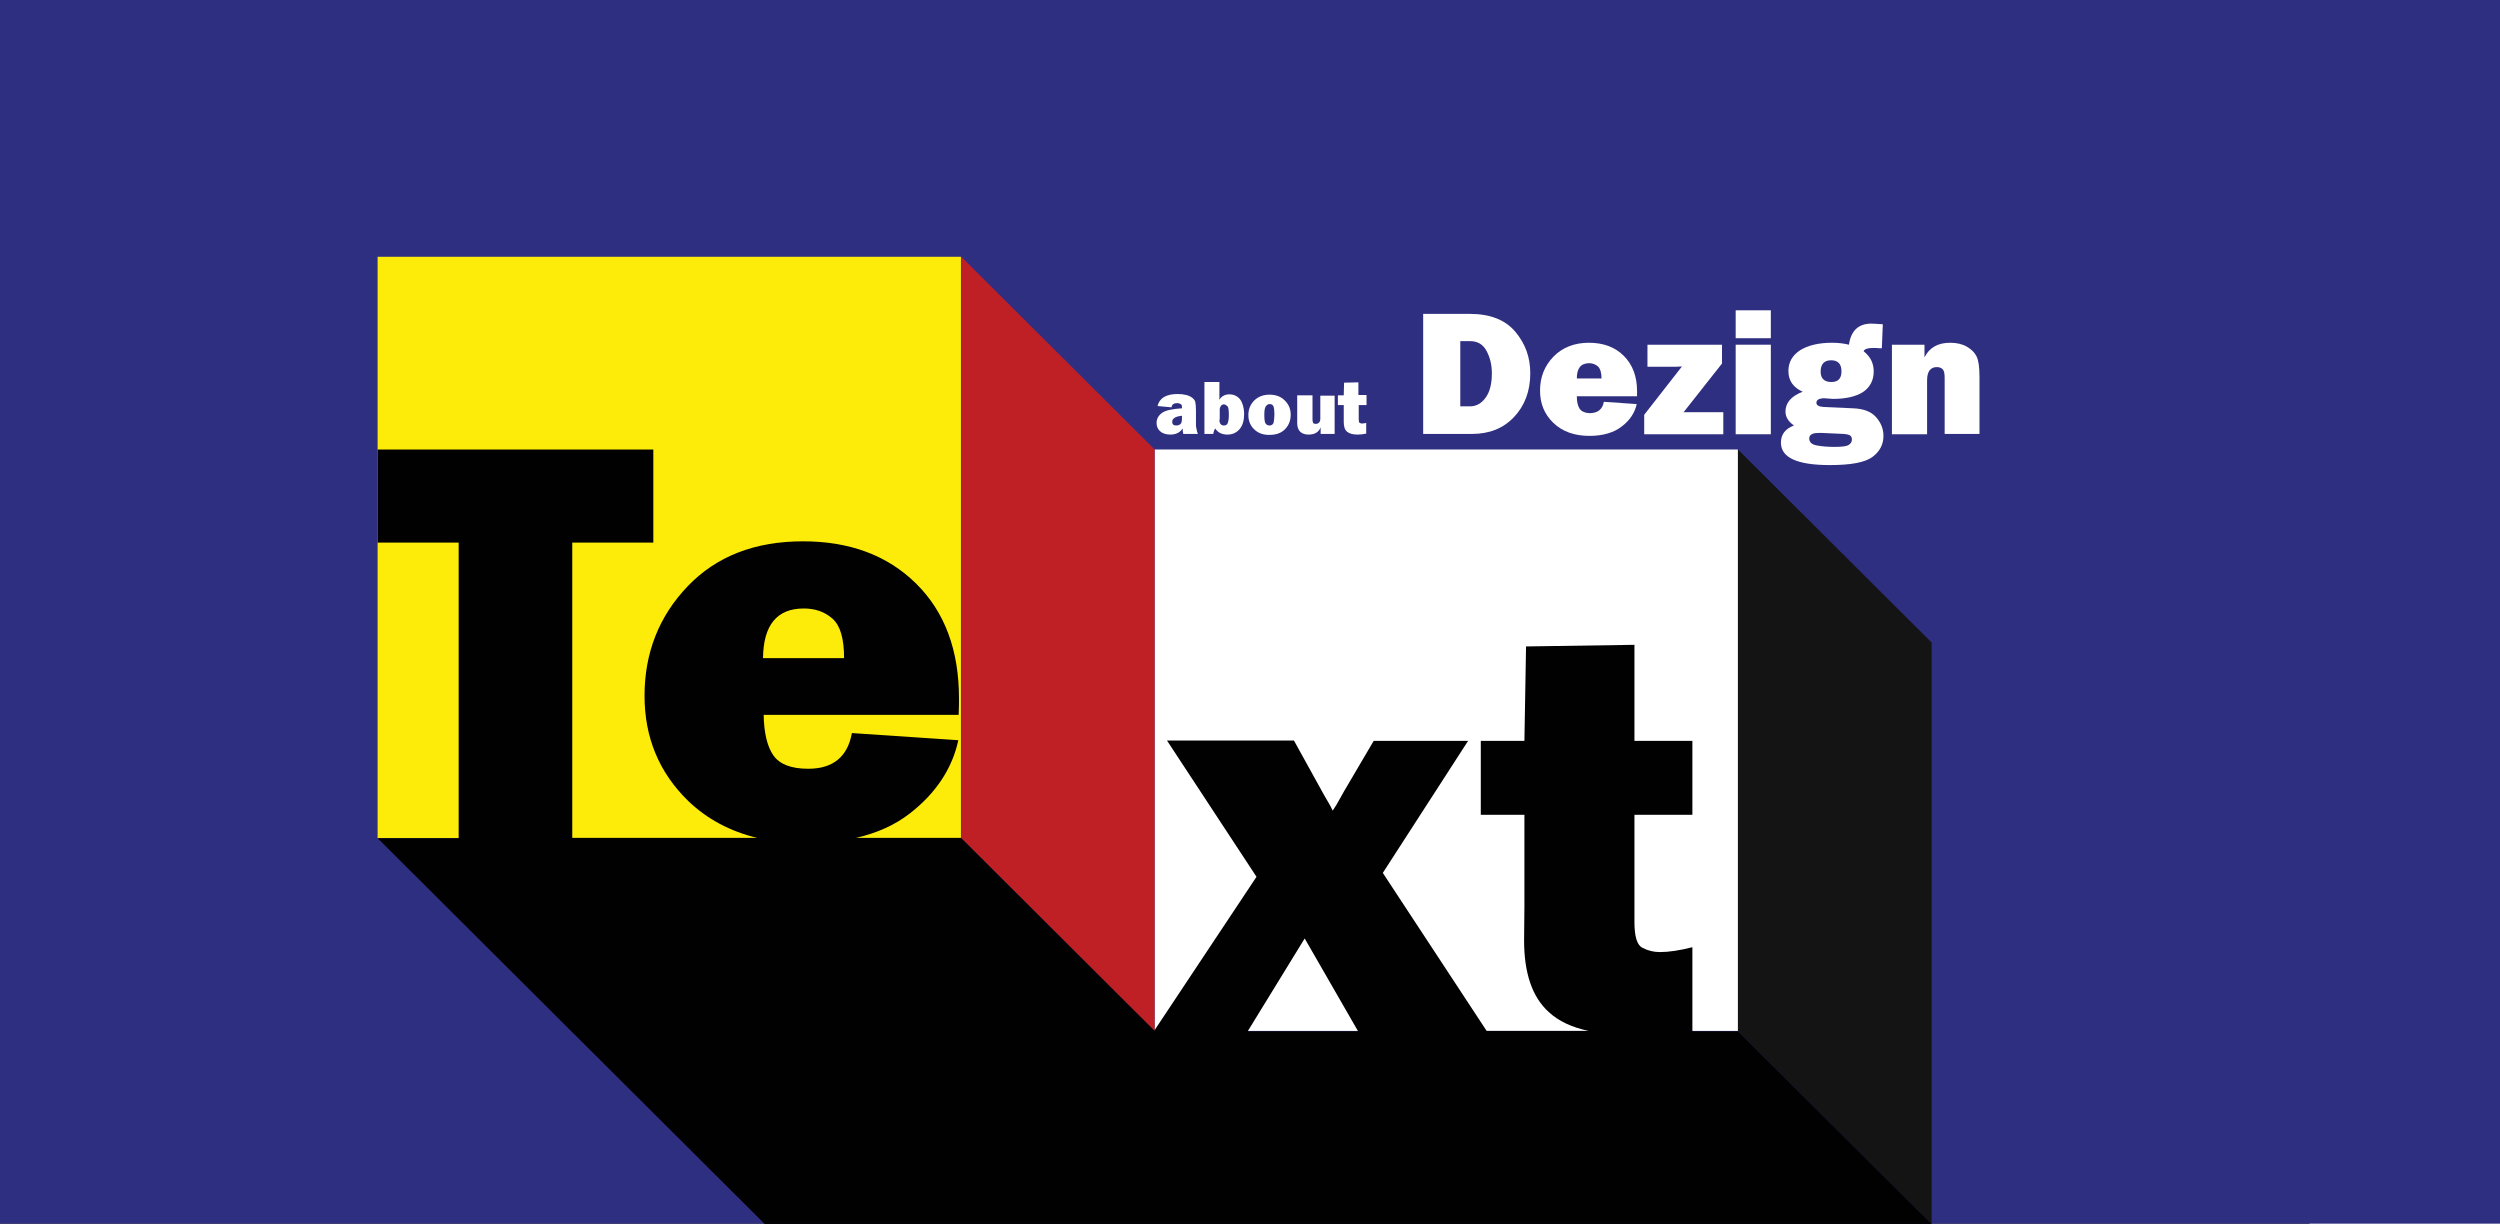
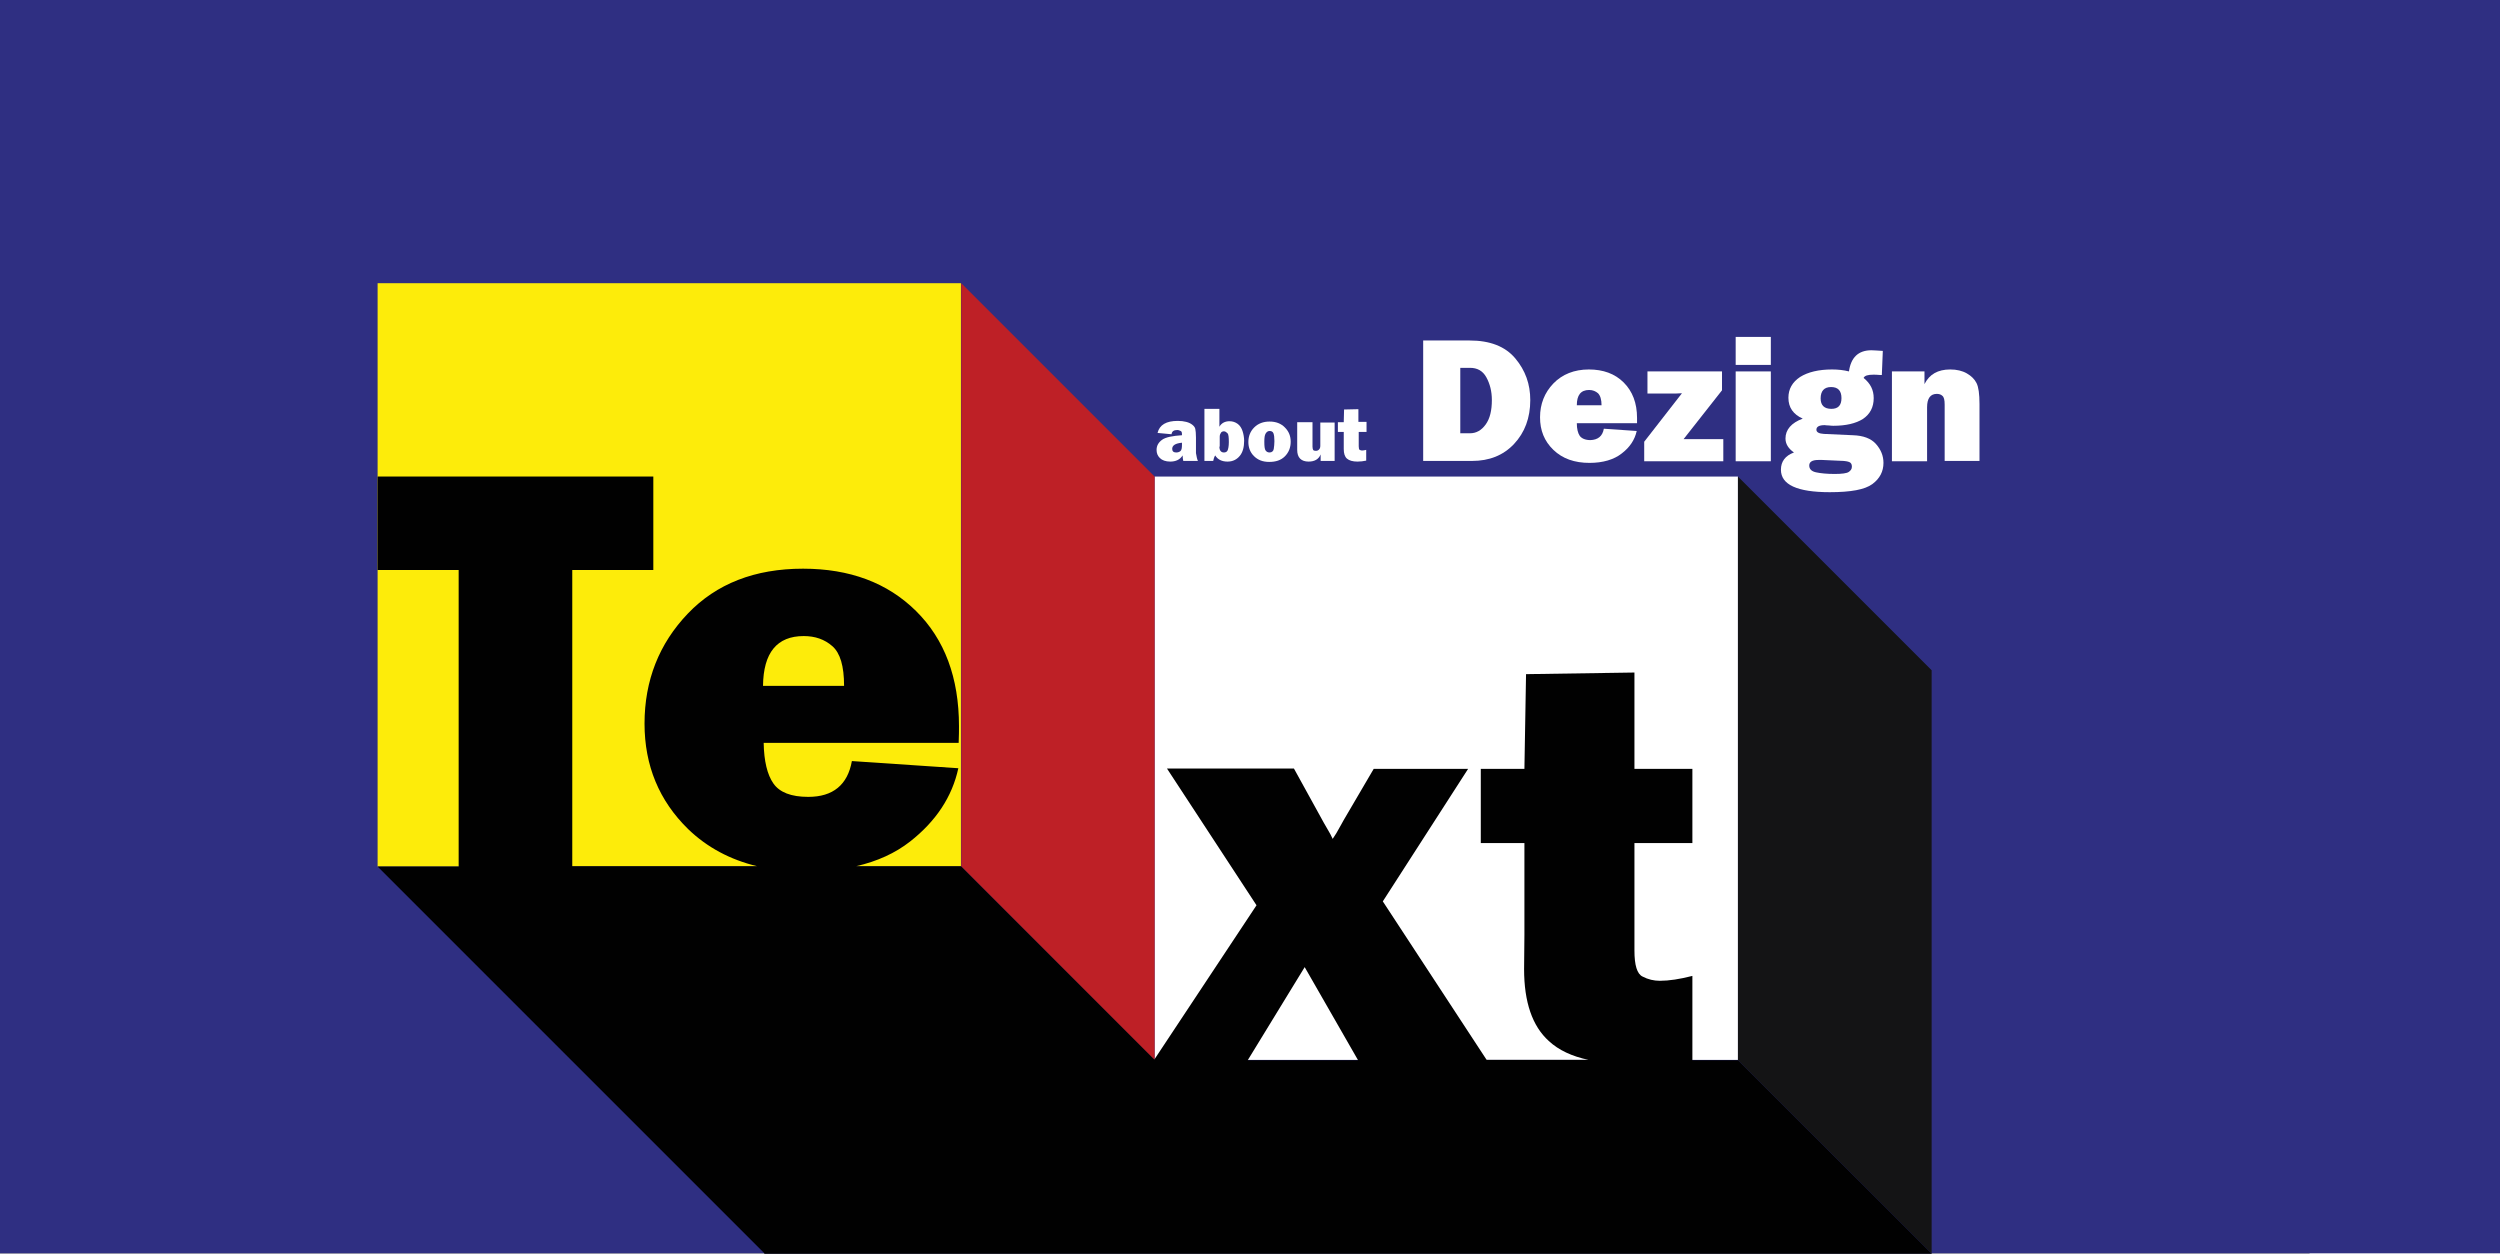
- <svg xmlns="http://www.w3.org/2000/svg" version="1.1" id="Слой_1" x="0px" y="0px" viewBox="0 0 768 376" enable-background="new 0 0 768 768" xml:space="preserve" width="768" height="376">
+ <svg xmlns="http://www.w3.org/2000/svg" version="1.1" id="Слой_1" x="0px" y="0px" viewBox="0 0 768 385.1" enable-background="new 0 0 768 768" xml:space="preserve" width="768" height="385.1">
  <defs id="defs4101" />
-   <text font-size="180" id="text4036" style="font-size:179.703px;font-family:FranklinGothic-Heavy;fill:#ffffff;stroke-width:0.998" x="174.673" y="247.849" transform="scale(1.001652,0.9983503)">Text</text>
-   <g id="g4042" transform="matrix(1,0,0,0.9967034,-30,-184.1473)">
+   <text font-size="180" id="text4036" style="font-size:180px;font-family:FranklinGothic-Heavy;fill:#ffffff" x="174.962" y="256.114">Text</text>
+   <g id="g4042" transform="translate(-30,-176.9)">
    <g id="g4040">
      <rect x="30" y="206" width="709.5" height="355.9" id="rect4038" style="fill:#010101" />
    </g>
  </g>
-   <rect x="354.7" y="138.087" width="179.2" height="178.609" id="rect4044" style="fill:#ffffff;stroke-width:0.998" />
-   <polygon points="623.4,382.8 563.9,323.3 563.9,502.6 623.4,502.6 " id="polygon4046" style="fill:#2f2f82" transform="matrix(1,0,0,0.9967034,-30,-184.1473)" />
-   <rect x="116" y="78.883" width="179.2" height="178.609" id="rect4048" style="fill:#fdec0a;stroke-width:0.998" />
-   <polygon points="623.4,382.8 563.9,323.3 563.9,502.6 623.4,562 " id="polygon4050" style="fill:#2f2f82" transform="matrix(1,0,0,0.9967034,-30,-184.1473)" />
-   <polygon points="384.7,323.3 325.3,263.9 325.3,443.1 384.7,502.6 " id="polygon4052" style="fill:#be2026" transform="matrix(1,0,0,0.9967034,-30,-184.1473)" />
-   <path d="m 533.9,316.796 c 0,0 -16,0 -14,0 v -25.815 c -3.9,0.997 -7.2,1.495 -10,1.495 -1.8,0 -3.6,-0.399 -5.3,-1.296 -1.7,-0.797 -2.5,-3.488 -2.5,-7.974 V 250.316 h 17.8 v -22.725 h -17.8 v -29.502 l -33.3,0.498 -0.5,29.004 h -13.4 v 22.725 h 13.4 v 28.107 l -0.1,10.465 c 0,10.067 2.5,17.442 7.6,22.027 3,2.791 7.1,4.684 12.2,5.781 h -31.7 0.4 L 424.8,268.157 451,227.591 h -29 l -9.2,15.648 c -0.5,0.897 -0.9,1.595 -1,1.794 -0.9,1.694 -1.7,2.99 -2.4,3.987 -0.5,-1.096 -0.9,-1.794 -1.2,-2.292 -0.6,-0.997 -1.1,-1.894 -1.5,-2.591 l -9.2,-16.645 h -39 l 27.5,41.862 -31.4,47.244 h 0.1 -0.1 L 295.2,257.392 H 263 c 6.5,-1.495 12,-3.987 16.6,-7.575 7.9,-6.18 12.9,-13.655 14.8,-22.426 l -32.7,-2.193 c -1.3,7.276 -5.8,10.964 -13.4,10.964 -5.3,0 -8.8,-1.395 -10.7,-4.086 -1.9,-2.691 -2.9,-6.877 -3,-12.459 h 59.9 c 0.1,-2.193 0.1,-3.887 0.1,-5.083 0,-14.851 -4.4,-26.612 -13.2,-35.283 -8.8,-8.671 -20.4,-12.957 -34.7,-12.957 -14.8,0 -26.6,4.585 -35.4,13.755 -8.8,9.17 -13.3,20.432 -13.3,33.689 0,12.857 4.5,23.622 13.4,32.293 5.8,5.582 12.9,9.369 21.2,11.362 h -56.8 v -90.7 h 24.9 v -28.605 h -92 v 28.605 H 141 v 90.8 h -25 l 118.9,118.508 h 358.5 z m -287,-129.87 c 3.5,0 6.4,0.997 8.8,3.09 2.4,2.093 3.6,6.08 3.6,12.16 h -24.9 c 0.1,-10.166 4.3,-15.25 12.5,-15.25 z m 136.4,129.87 17.5,-28.506 16.4,28.506 z" id="path4054" style="fill:#010101;stroke-width:0.998" />
-   <g id="g4060" transform="matrix(1.082452,0,0,1.06618,-32.47357,-223.1871)">
-     <g id="g4058" transform="matrix(1,0,0,0.9906363,0,5.262322)">
+   <rect x="354.7" y="146.4" width="179.2" height="179.2" id="rect4044" style="fill:#ffffff" />
+   <polygon points="623.4,382.8 563.9,323.3 563.9,502.6 623.4,502.6 " id="polygon4046" style="fill:#2f2f82" transform="translate(-30,-176.9)" />
+   <rect x="116" y="87" width="179.2" height="179.2" id="rect4048" style="fill:#fdec0a" />
+   <polygon points="623.4,382.8 563.9,323.3 563.9,502.6 623.4,562 " id="polygon4050" style="fill:#2f2f82" transform="translate(-30,-176.9)" />
+   <polygon points="384.7,323.3 325.3,263.9 325.3,443.1 384.7,502.6 " id="polygon4052" style="fill:#be2026" transform="translate(-30,-176.9)" />
+   <path d="m 533.9,325.7 c 0,0 -16,0 -14,0 v -25.9 c -3.9,1 -7.2,1.5 -10,1.5 -1.8,0 -3.6,-0.4 -5.3,-1.3 -1.7,-0.8 -2.5,-3.5 -2.5,-8 v -33 h 17.8 v -22.8 h -17.8 v -29.6 l -33.3,0.5 -0.5,29.1 H 454.9 V 259 h 13.4 v 28.2 l -0.1,10.5 c 0,10.1 2.5,17.5 7.6,22.1 3,2.8 7.1,4.7 12.2,5.8 h -31.7 0.4 L 424.8,276.9 451,236.2 h -29 l -9.2,15.7 c -0.5,0.9 -0.9,1.6 -1,1.8 -0.9,1.7 -1.7,3 -2.4,4 -0.5,-1.1 -0.9,-1.8 -1.2,-2.3 -0.6,-1 -1.1,-1.9 -1.5,-2.6 l -9.2,-16.7 h -39 l 27.5,42 -31.4,47.4 h 0.1 -0.1 L 295.2,266.1 H 263 c 6.5,-1.5 12,-4 16.6,-7.6 7.9,-6.2 12.9,-13.7 14.8,-22.5 l -32.7,-2.2 c -1.3,7.3 -5.8,11 -13.4,11 -5.3,0 -8.8,-1.4 -10.7,-4.1 -1.9,-2.7 -2.9,-6.9 -3,-12.5 h 59.9 c 0.1,-2.2 0.1,-3.9 0.1,-5.1 0,-14.9 -4.4,-26.7 -13.2,-35.4 -8.8,-8.7 -20.4,-13 -34.7,-13 -14.8,0 -26.6,4.6 -35.4,13.8 -8.8,9.2 -13.3,20.5 -13.3,33.8 0,12.9 4.5,23.7 13.4,32.4 5.8,5.6 12.9,9.4 21.2,11.4 h -56.8 v -91 h 24.9 v -28.7 h -92 v 28.7 H 141 v 91.1 h -25 l 118.9,118.9 h 358.5 z m -287,-130.3 c 3.5,0 6.4,1 8.8,3.1 2.4,2.1 3.6,6.1 3.6,12.2 h -24.9 c 0.1,-10.2 4.3,-15.3 12.5,-15.3 z m 136.4,130.3 17.5,-28.6 16.4,28.6 z" id="path4054" style="fill:#010101" />
+   <g id="g4060" transform="matrix(1.082452,0,0,1.081765,-32.47357,-222.8435)">
+     <g id="g4058">
      <rect x="30" y="206" width="709.5" height="355.9" id="rect4056" style="fill:#2f2f82" />
    </g>
  </g>
-   <rect x="354.7" y="138.087" width="179.2" height="178.609" id="rect4062" style="fill:#ffffff;stroke-width:0.998" />
-   <polygon points="623.4,382.8 563.9,323.3 563.9,502.6 623.4,502.6 " id="polygon4064" style="fill:#2f2f82" transform="matrix(1,0,0,0.9967034,-30,-184.1473)" />
-   <rect x="116" y="78.883" width="179.2" height="178.609" id="rect4066" style="fill:#fdec0a;stroke-width:0.998" />
-   <polygon points="623.4,382.8 563.9,323.3 563.9,502.6 623.4,562 " id="polygon4068" style="fill:#141415" transform="matrix(1,0,0,0.9967034,-30,-184.1473)" />
-   <polygon points="384.7,323.3 325.3,263.9 325.3,443.1 384.7,502.6 " id="polygon4070" style="fill:#be2026" transform="matrix(1,0,0,0.9967034,-30,-184.1473)" />
-   <path d="m 533.9,316.796 c 0,0 -16,0 -14,0 v -25.815 c -3.9,0.997 -7.2,1.495 -10,1.495 -1.8,0 -3.6,-0.399 -5.3,-1.296 -1.7,-0.797 -2.5,-3.488 -2.5,-7.974 V 250.316 h 17.8 v -22.725 h -17.8 v -29.502 l -33.3,0.498 -0.5,29.004 h -13.4 v 22.725 h 13.4 v 28.107 l -0.1,10.465 c 0,10.067 2.5,17.442 7.6,22.027 3,2.791 7.1,4.684 12.2,5.781 h -31.7 0.4 L 424.8,268.157 451,227.591 h -29 l -9.2,15.648 c -0.5,0.897 -0.9,1.595 -1,1.794 -0.9,1.694 -1.7,2.99 -2.4,3.987 -0.5,-1.096 -0.9,-1.794 -1.2,-2.292 -0.6,-0.997 -1.1,-1.894 -1.5,-2.591 l -9.2,-16.645 h -39 l 27.5,41.862 -31.4,47.244 h 0.1 -0.1 L 295.2,257.392 H 263 c 6.5,-1.495 12,-3.987 16.6,-7.575 7.9,-6.18 12.9,-13.655 14.8,-22.426 l -32.7,-2.193 c -1.3,7.276 -5.8,10.964 -13.4,10.964 -5.3,0 -8.8,-1.395 -10.7,-4.086 -1.9,-2.691 -2.9,-6.877 -3,-12.459 h 59.9 c 0.1,-2.193 0.1,-3.887 0.1,-5.083 0,-14.851 -4.4,-26.612 -13.2,-35.283 -8.8,-8.671 -20.4,-12.957 -34.7,-12.957 -14.8,0 -26.6,4.585 -35.4,13.755 -8.8,9.17 -13.3,20.432 -13.3,33.689 0,12.857 4.5,23.622 13.4,32.293 5.8,5.582 12.9,9.369 21.2,11.362 h -56.8 v -90.7 h 24.9 V 138.087 H 116 v 28.605 h 24.9 v 90.8 H 116 l 118.9,118.508 h 358.5 z m -287,-129.87 c 3.5,0 6.4,0.997 8.8,3.09 2.4,2.093 3.6,6.08 3.6,12.16 h -24.9 c 0.1,-10.166 4.3,-15.25 12.5,-15.25 z m 136.4,129.87 17.5,-28.506 16.4,28.506 z" id="path4072" style="fill:#010101;stroke-width:0.998" />
-   <g id="g4096" transform="matrix(1,0,0,0.9967034,-30,-184.1473)">
+   <rect x="354.7" y="146.4" width="179.2" height="179.2" id="rect4062" style="fill:#ffffff" />
+   <polygon points="623.4,382.8 563.9,323.3 563.9,502.6 623.4,502.6 " id="polygon4064" style="fill:#2f2f82" transform="translate(-30,-176.9)" />
+   <rect x="116" y="87" width="179.2" height="179.2" id="rect4066" style="fill:#fdec0a" />
+   <polygon points="623.4,382.8 563.9,323.3 563.9,502.6 623.4,562 " id="polygon4068" style="fill:#141415" transform="translate(-30,-176.9)" />
+   <polygon points="384.7,323.3 325.3,263.9 325.3,443.1 384.7,502.6 " id="polygon4070" style="fill:#be2026" transform="translate(-30,-176.9)" />
+   <path d="m 533.9,325.7 c 0,0 -16,0 -14,0 v -25.9 c -3.9,1 -7.2,1.5 -10,1.5 -1.8,0 -3.6,-0.4 -5.3,-1.3 -1.7,-0.8 -2.5,-3.5 -2.5,-8 v -33 h 17.8 v -22.8 h -17.8 v -29.6 l -33.3,0.5 -0.5,29.1 H 454.9 V 259 h 13.4 v 28.2 l -0.1,10.5 c 0,10.1 2.5,17.5 7.6,22.1 3,2.8 7.1,4.7 12.2,5.8 h -31.7 0.4 L 424.8,276.9 451,236.2 h -29 l -9.2,15.7 c -0.5,0.9 -0.9,1.6 -1,1.8 -0.9,1.7 -1.7,3 -2.4,4 -0.5,-1.1 -0.9,-1.8 -1.2,-2.3 -0.6,-1 -1.1,-1.9 -1.5,-2.6 l -9.2,-16.7 h -39 l 27.5,42 -31.4,47.4 h 0.1 -0.1 L 295.2,266.1 H 263 c 6.5,-1.5 12,-4 16.6,-7.6 7.9,-6.2 12.9,-13.7 14.8,-22.5 l -32.7,-2.2 c -1.3,7.3 -5.8,11 -13.4,11 -5.3,0 -8.8,-1.4 -10.7,-4.1 -1.9,-2.7 -2.9,-6.9 -3,-12.5 h 59.9 c 0.1,-2.2 0.1,-3.9 0.1,-5.1 0,-14.9 -4.4,-26.7 -13.2,-35.4 -8.8,-8.7 -20.4,-13 -34.7,-13 -14.8,0 -26.6,4.6 -35.4,13.8 -8.8,9.2 -13.3,20.5 -13.3,33.8 0,12.9 4.5,23.7 13.4,32.4 5.8,5.6 12.9,9.4 21.2,11.4 h -56.8 v -91 h 24.9 V 146.4 H 116 v 28.7 h 24.9 v 91.1 H 116 l 118.9,118.9 h 358.5 z m -287,-130.3 c 3.5,0 6.4,1 8.8,3.1 2.4,2.1 3.6,6.1 3.6,12.2 h -24.9 c 0.1,-10.2 4.3,-15.3 12.5,-15.3 z m 136.4,130.3 17.5,-28.6 16.4,28.6 z" id="path4072" style="fill:#010101" />
+   <g id="g4096" transform="translate(-30,-176.9)">
    <path d="m 398,318.5 h -4.5 c -0.1,-0.5 -0.2,-1.1 -0.2,-1.7 -0.8,1.3 -2.1,1.9 -3.8,1.9 -1.4,0 -2.5,-0.4 -3.2,-1.1 -0.7,-0.7 -1,-1.5 -1,-2.5 0,-1.3 0.6,-2.3 1.7,-3.1 1.1,-0.8 3.2,-1.2 6.1,-1.4 v -0.3 c 0,-0.5 -0.1,-0.9 -0.4,-1 -0.3,-0.1 -0.6,-0.3 -1,-0.3 -1.1,0 -1.7,0.4 -1.8,1.3 l -4.3,-0.4 c 0.6,-2.5 2.7,-3.7 6.2,-3.7 1,0 1.8,0.1 2.6,0.3 0.8,0.2 1.4,0.5 1.9,0.9 0.5,0.4 0.8,0.8 0.9,1.3 0.1,0.5 0.2,1.3 0.2,2.6 v 4.8 c 0.2,1 0.3,1.8 0.6,2.4 z m -4.9,-5.6 c -2,0.2 -3,0.8 -3,1.9 0,0.7 0.4,1.1 1.2,1.1 0.5,0 0.9,-0.1 1.3,-0.4 0.4,-0.3 0.5,-1 0.5,-2 z" id="path4074" style="fill:#ffffff" />
    <path d="M 402.7,318.5 H 400 v -16 h 4.6 v 5.5 c 0.6,-1.1 1.7,-1.7 3.1,-1.7 1,0 1.8,0.3 2.5,0.8 0.7,0.5 1.2,1.3 1.5,2.2 0.3,0.9 0.5,2 0.5,3 0,1.9 -0.4,3.5 -1.3,4.6 -0.9,1.1 -2.1,1.8 -3.8,1.8 -1.7,0 -3,-0.6 -3.8,-1.9 -0.3,0.5 -0.5,1.1 -0.6,1.7 z m 1.9,-4.4 c 0,1.2 0.5,1.8 1.4,1.8 0.5,0 0.9,-0.2 1.1,-0.6 0.2,-0.4 0.4,-1.3 0.4,-2.6 0,-1.4 -0.1,-2.4 -0.4,-2.7 -0.3,-0.3 -0.7,-0.6 -1.1,-0.6 -0.3,0 -0.7,0.1 -0.9,0.4 -0.2,0.3 -0.4,0.7 -0.4,1.2 v 3.1 z" id="path4076" style="fill:#ffffff" />
    <path d="m 419.9,318.8 c -2,0 -3.5,-0.6 -4.7,-1.8 -1.2,-1.2 -1.7,-2.7 -1.7,-4.3 0,-1.8 0.6,-3.3 1.8,-4.5 1.2,-1.2 2.8,-1.8 4.7,-1.8 2,0 3.5,0.6 4.7,1.8 1.2,1.2 1.8,2.6 1.8,4.4 0,1.8 -0.6,3.3 -1.8,4.5 -1.2,1.2 -2.8,1.7 -4.8,1.7 z m 0.1,-2.9 c 0.7,0 1.2,-0.4 1.3,-1.1 0.1,-0.7 0.2,-1.5 0.2,-2.4 0,-1.1 -0.1,-1.9 -0.3,-2.4 -0.2,-0.5 -0.6,-0.7 -1.2,-0.7 -0.5,0 -0.9,0.3 -1.2,0.8 -0.3,0.5 -0.4,1.3 -0.4,2.5 0,1.4 0.1,2.3 0.4,2.7 0.3,0.4 0.7,0.6 1.2,0.6 z" id="path4078" style="fill:#ffffff" />
    <path d="m 440,306.6 v 11.9 h -4.3 v -2 c -0.6,1.5 -1.9,2.2 -3.7,2.2 -1.1,0 -2,-0.3 -2.6,-0.9 -0.6,-0.6 -0.9,-1.5 -0.9,-2.7 v -8.5 h 4.7 v 7.5 c 0,0.5 0.1,0.8 0.2,1 0.1,0.2 0.4,0.3 0.8,0.3 0.4,0 0.7,-0.1 1,-0.4 0.3,-0.3 0.4,-0.7 0.4,-1.2 v -7.1 h 4.4 z" id="path4080" style="fill:#ffffff" />
    <path d="m 449.8,306.6 v 3 h -2.4 v 4.4 c 0,0.6 0.1,1 0.3,1.1 0.2,0.1 0.5,0.2 0.7,0.2 0.4,0 0.8,-0.1 1.3,-0.2 v 3.3 c -0.9,0.2 -1.8,0.3 -2.7,0.3 -1.4,0 -2.5,-0.3 -3.2,-0.9 -0.7,-0.6 -1,-1.6 -1,-3 v -1.4 -3.8 H 441 v -3 h 1.8 l 0.1,-3.9 4.4,-0.1 v 3.9 h 2.5 z" id="path4082" style="fill:#ffffff" />
    <path d="m 467.2,318.5 v -37 h 14.3 c 6.2,0 10.9,1.8 14,5.5 3.1,3.7 4.6,7.9 4.6,12.8 0,5.5 -1.7,10 -5,13.5 -3.3,3.5 -7.6,5.2 -12.9,5.2 z m 11.4,-8.5 h 3 c 1.9,0 3.5,-0.9 4.8,-2.7 1.3,-1.8 1.9,-4.3 1.9,-7.5 0,-2.7 -0.6,-5 -1.7,-7 -1.1,-2 -2.8,-2.9 -5,-2.9 h -3 z" id="path4084" style="fill:#ffffff" />
    <path d="m 522.7,308.6 10.1,0.7 c -0.6,2.7 -2.1,5 -4.6,6.9 -2.4,1.9 -5.8,2.9 -9.9,2.9 -4.6,0 -8.3,-1.3 -11.1,-4 -2.8,-2.7 -4.1,-6 -4.1,-10 0,-4.1 1.4,-7.6 4.1,-10.4 2.7,-2.8 6.4,-4.3 10.9,-4.3 4.4,0 8,1.3 10.7,4 2.7,2.7 4.1,6.3 4.1,10.9 0,0.4 0,0.9 0,1.6 h -18.5 c 0,1.7 0.3,3 0.9,3.9 0.6,0.8 1.7,1.3 3.3,1.3 2.3,-0.1 3.7,-1.2 4.1,-3.5 z m -0.7,-7.1 c 0,-1.9 -0.4,-3.1 -1.1,-3.8 -0.7,-0.6 -1.6,-1 -2.7,-1 -2.6,0 -3.8,1.6 -3.8,4.7 h 7.6 z" id="path4086" style="fill:#ffffff" />
    <path d="m 559.4,311.7 v 6.9 h -24.3 v -6 l 11.6,-14.9 c -1.4,0.1 -2.3,0.1 -2.8,0.1 h -7.8 V 291 H 559 v 5.8 l -11.8,15 h 1.4 c 0.3,0 0.5,0 0.8,0 h 10 z" id="path4088" style="fill:#ffffff" />
    <path d="m 574,280.4 v 8.6 h -10.8 v -8.6 z m 0,10.6 v 27.6 H 563.2 V 291 Z" id="path4090" style="fill:#ffffff" />
    <path d="m 608.4,284.7 -0.3,7.4 h -0.5 c -1,-0.1 -1.7,-0.1 -2.1,-0.1 -1.7,0 -2.7,0.3 -3,1 2.1,1.7 3.1,3.7 3.1,6.2 0,2.8 -1.1,4.9 -3.3,6.4 -2.2,1.4 -5.3,2.1 -9.1,2.1 -0.1,0 -0.6,0 -1.4,-0.1 -0.8,0 -1.2,-0.1 -1.2,-0.1 -1.8,0 -2.6,0.5 -2.6,1.4 0,0.8 0.8,1.2 2.3,1.3 l 8.9,0.4 c 3.2,0.1 5.6,1 7.1,2.7 1.5,1.7 2.3,3.6 2.3,5.8 0,2.6 -1.1,4.8 -3.4,6.5 -2.3,1.7 -6.6,2.5 -13.1,2.5 -10,0 -15,-2.3 -15,-6.9 0,-2.5 1.3,-4.3 4,-5.3 -1.7,-1.2 -2.6,-2.6 -2.6,-4.3 0,-2.7 1.8,-4.8 5.3,-6.1 -2.9,-1.3 -4.4,-3.4 -4.4,-6.4 0,-2.7 1.2,-4.8 3.6,-6.4 2.4,-1.5 5.7,-2.3 9.8,-2.3 1.9,0 3.6,0.2 5.2,0.6 0.6,-4.3 2.9,-6.5 6.9,-6.5 0.6,0 1.9,0.1 3.5,0.2 z m -18.6,33.5 c -0.4,0 -0.8,0 -1.2,0 -1.9,0 -2.8,0.6 -2.8,1.7 0,1.1 0.7,1.8 2.1,2.1 1.4,0.3 3.3,0.5 5.7,0.5 2.2,0 3.7,-0.2 4.3,-0.6 0.6,-0.4 1,-0.9 1,-1.6 0,-0.5 -0.1,-0.9 -0.4,-1.2 -0.3,-0.3 -1,-0.5 -2.1,-0.6 z m 2.8,-15.7 c 2.1,0 3.1,-1.1 3.1,-3.3 0,-2.3 -1.1,-3.4 -3.2,-3.4 -2.1,0 -3.2,1.2 -3.2,3.5 0,2.1 1.1,3.2 3.3,3.2 z" id="path4092" style="fill:#ffffff" />
    <path d="m 638.2,318.5 h -10.8 v -17.3 c 0,-1.4 -0.2,-2.3 -0.7,-2.7 -0.4,-0.4 -1,-0.6 -1.7,-0.6 -2,0 -3,1.4 -3,4.1 v 16.6 H 611.2 V 291 h 10 v 3.9 c 1.5,-3 4.1,-4.5 7.9,-4.5 2,0 3.7,0.4 5.1,1.2 1.4,0.8 2.4,1.8 3,3 0.6,1.2 0.9,3.3 0.9,6.4 v 17.5 z" id="path4094" style="fill:#ffffff" />
  </g>
</svg>
